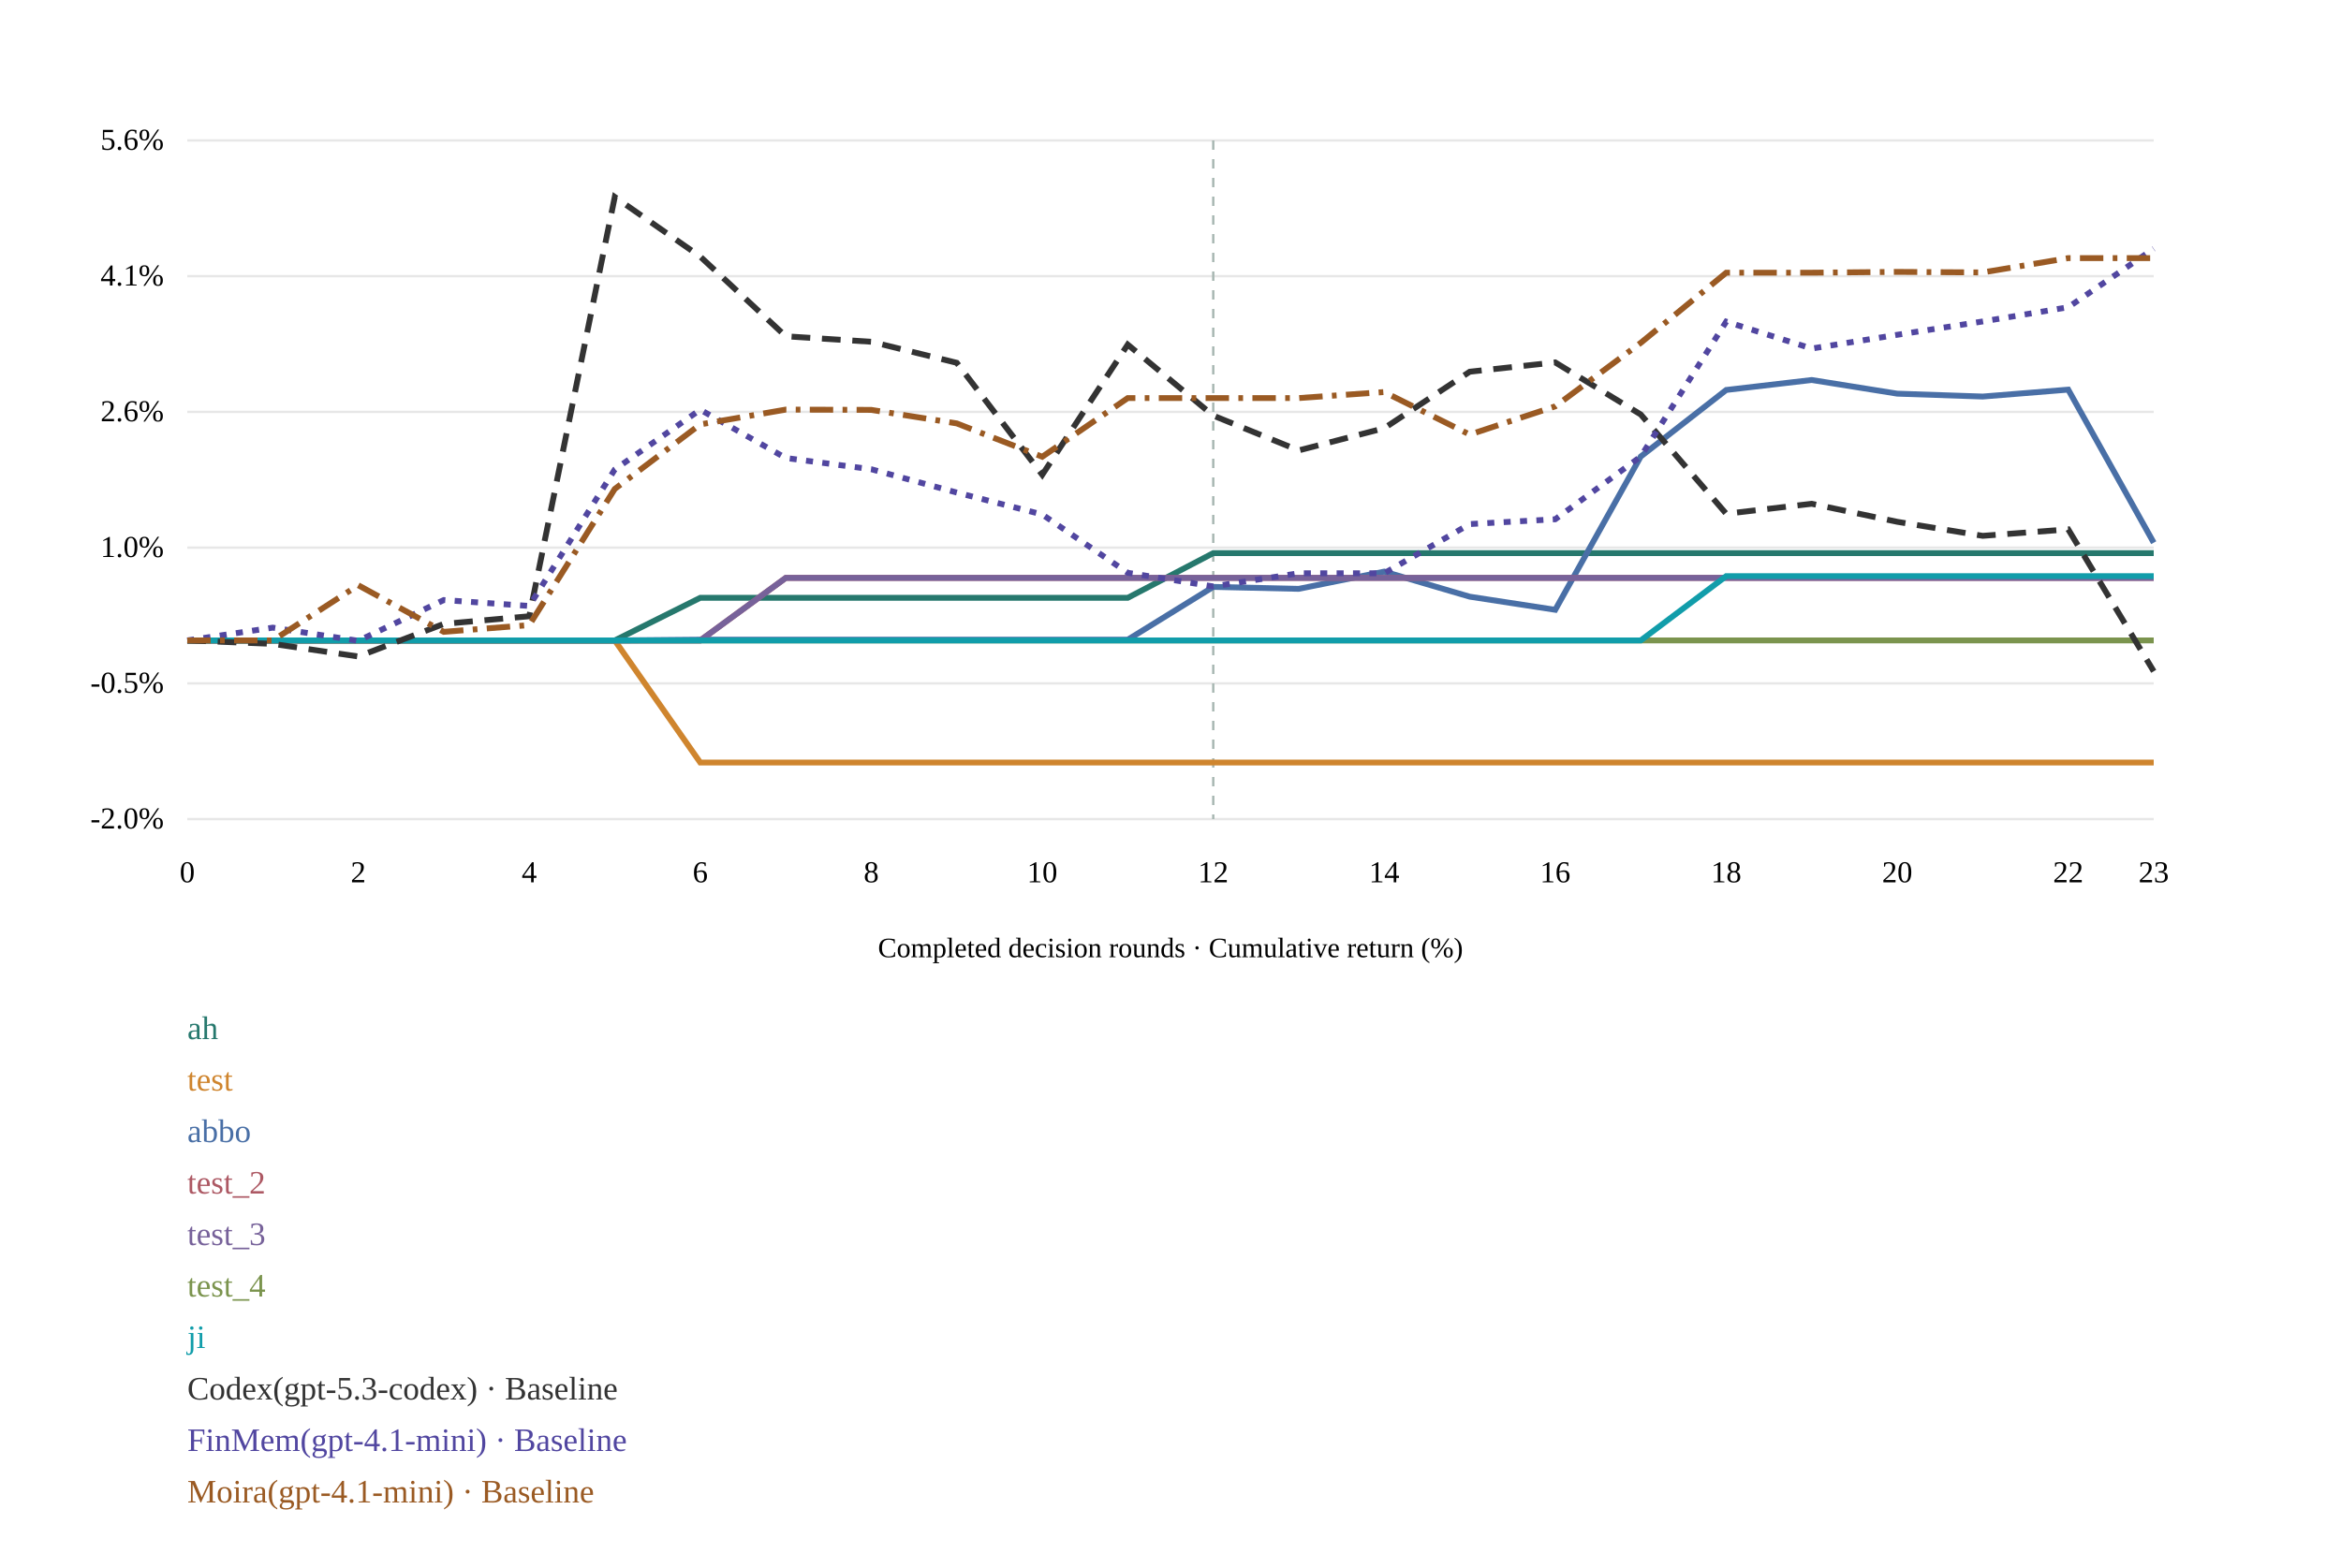
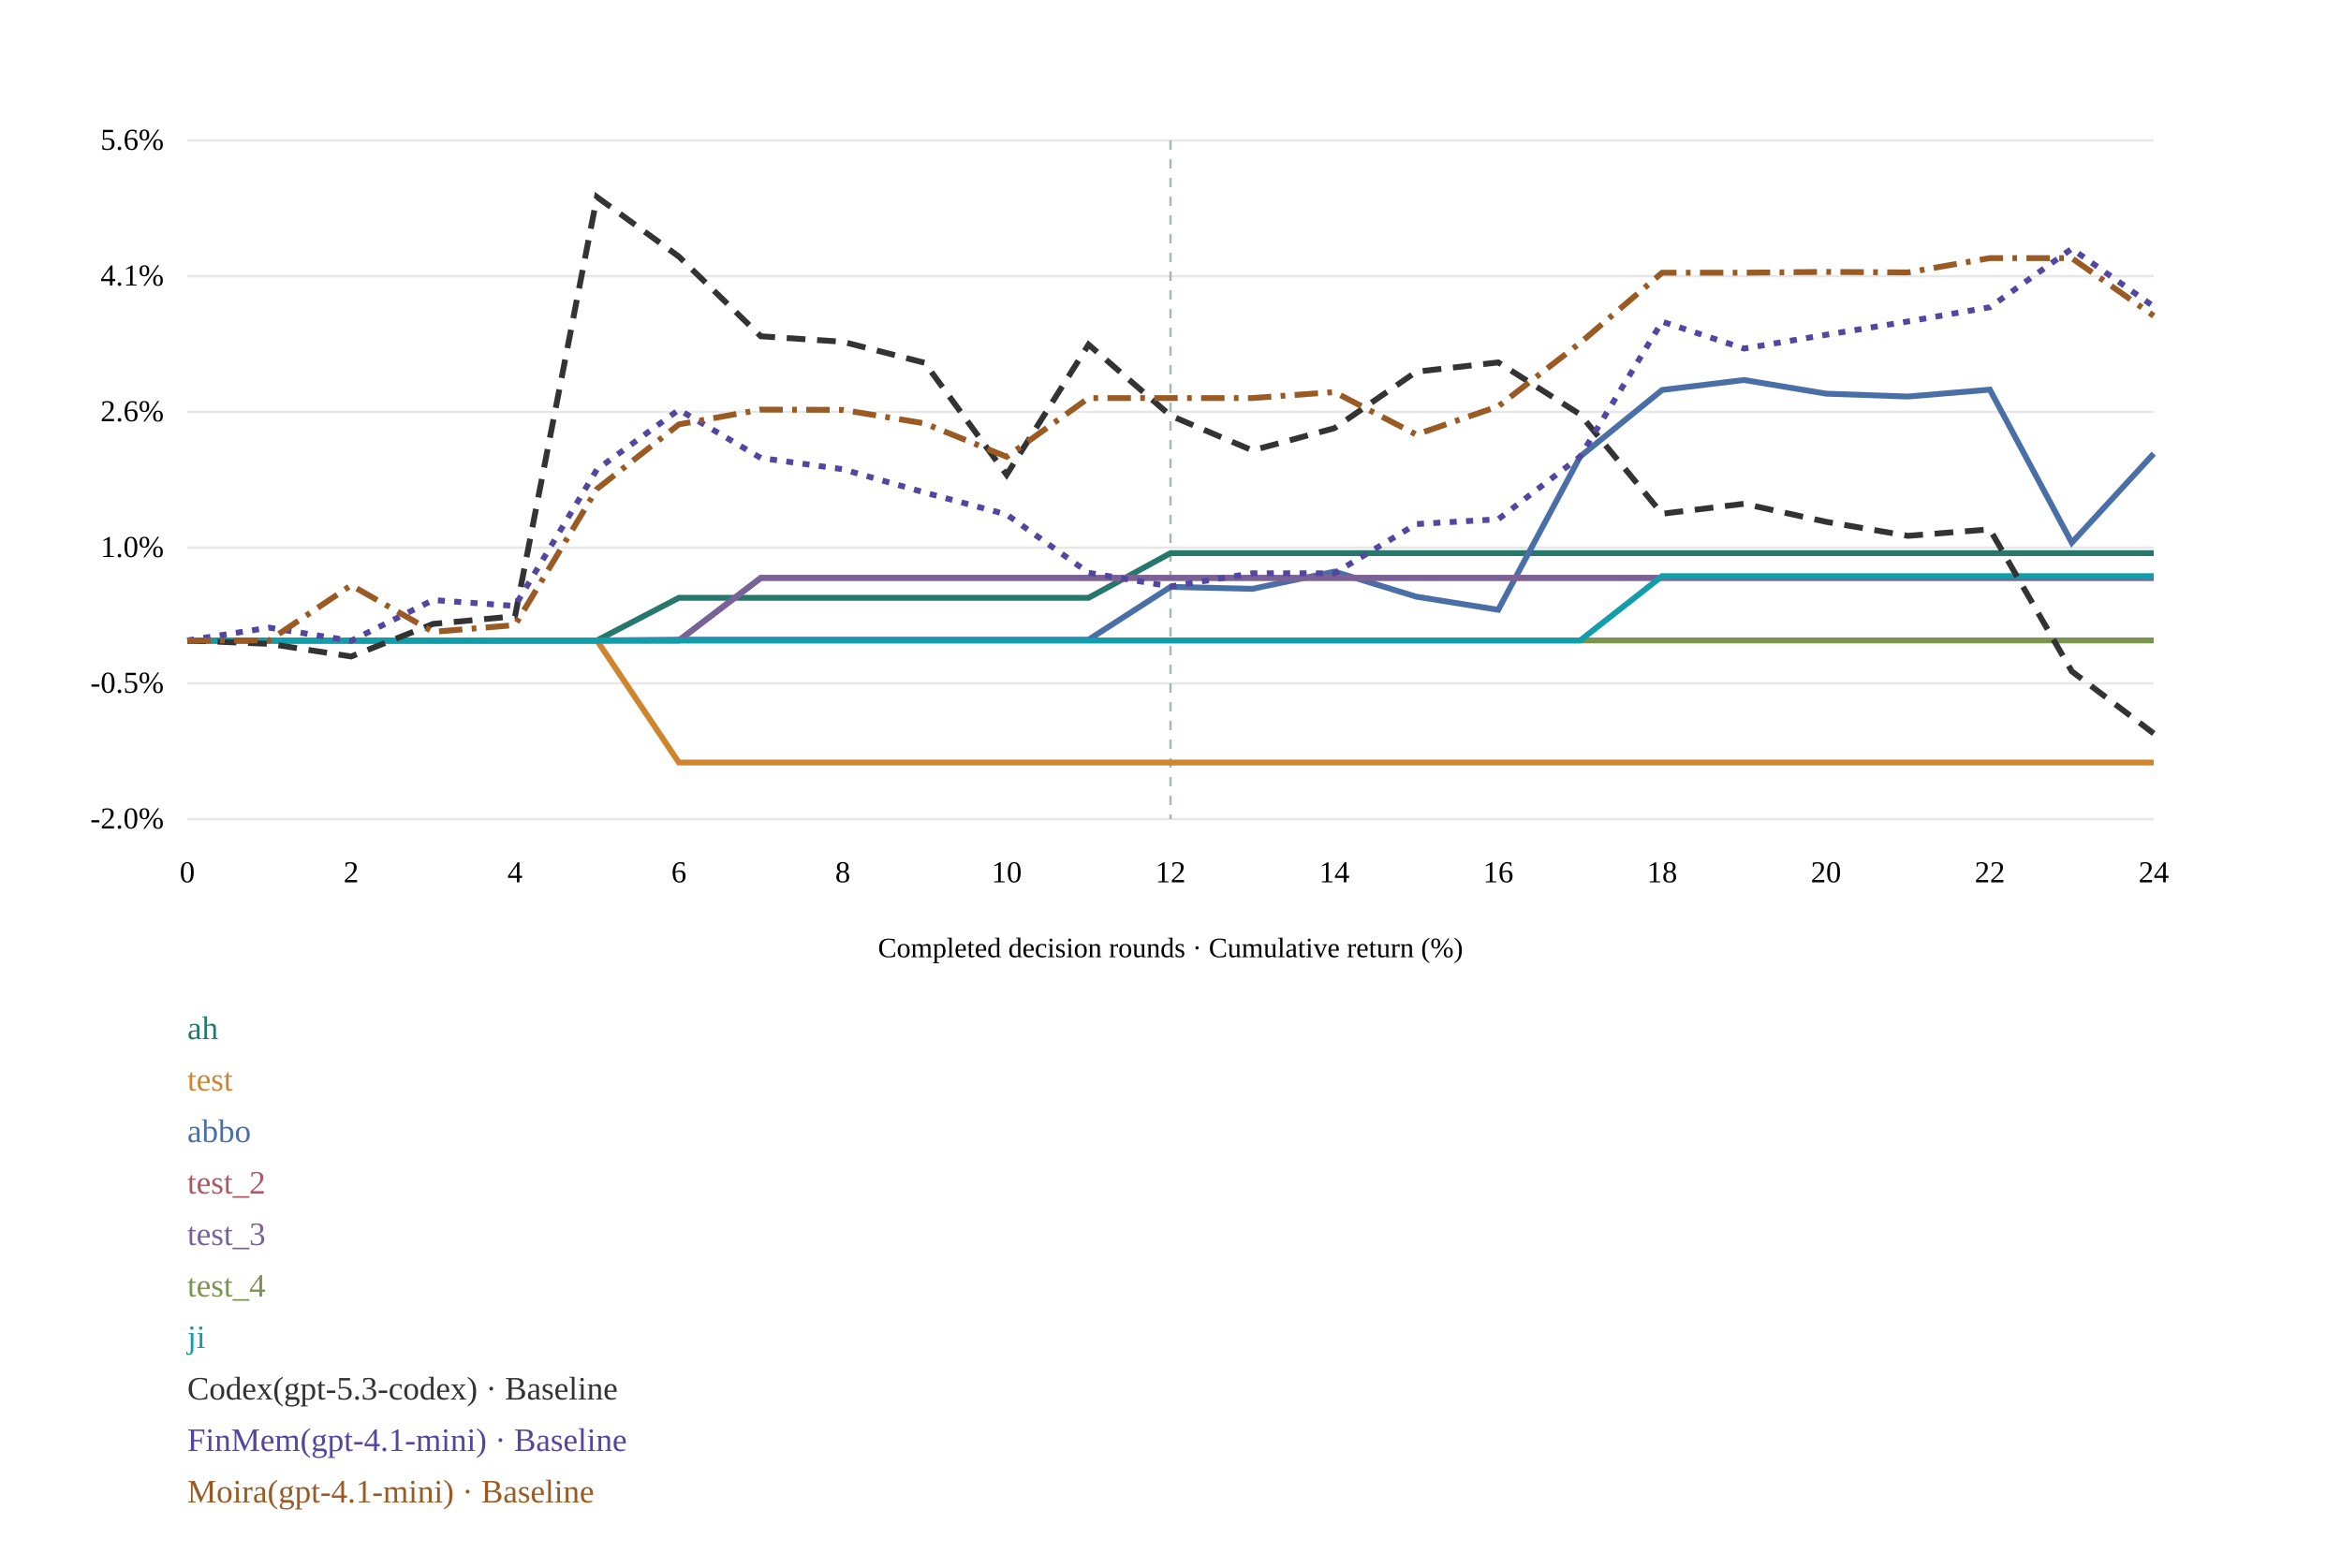
<svg xmlns="http://www.w3.org/2000/svg" viewBox="0 0 1000 670" role="img">
  <rect width="100%" height="100%" fill="white" />
  <path d="M80 350.0H920" stroke="#e7e7e7" />
  <text x="70" y="354.0" text-anchor="end" font-size="13">-2.0%</text>
  <path d="M80 292.0H920" stroke="#e7e7e7" />
  <text x="70" y="296.0" text-anchor="end" font-size="13">-0.5%</text>
  <path d="M80 234.0H920" stroke="#e7e7e7" />
  <text x="70" y="238.0" text-anchor="end" font-size="13">1.0%</text>
  <path d="M80 176.0H920" stroke="#e7e7e7" />
  <text x="70" y="180.0" text-anchor="end" font-size="13">2.6%</text>
  <path d="M80 118.0H920" stroke="#e7e7e7" />
  <text x="70" y="122.0" text-anchor="end" font-size="13">4.1%</text>
  <path d="M80 60H920" stroke="#e7e7e7" />
  <text x="70" y="64" text-anchor="end" font-size="13">5.6%</text>
  <path d="M80 273.646H920" stroke="#aaa" />
  <text x="80.0" y="377" text-anchor="middle" font-size="13">0</text>
-   <text x="153.043" y="377" text-anchor="middle" font-size="13">2</text>
-   <text x="226.087" y="377" text-anchor="middle" font-size="13">4</text>
-   <text x="299.13" y="377" text-anchor="middle" font-size="13">6</text>
-   <text x="372.174" y="377" text-anchor="middle" font-size="13">8</text>
-   <text x="445.217" y="377" text-anchor="middle" font-size="13">10</text>
-   <text x="518.261" y="377" text-anchor="middle" font-size="13">12</text>
-   <text x="591.304" y="377" text-anchor="middle" font-size="13">14</text>
-   <text x="664.348" y="377" text-anchor="middle" font-size="13">16</text>
-   <text x="737.391" y="377" text-anchor="middle" font-size="13">18</text>
-   <text x="810.435" y="377" text-anchor="middle" font-size="13">20</text>
-   <text x="883.478" y="377" text-anchor="middle" font-size="13">22</text>
-   <text x="920.0" y="377" text-anchor="middle" font-size="13">23</text>
-   <path d="M518.261 60V350" stroke="#a8b7b2" stroke-dasharray="4 4" />
+   <text x="150.0" y="377" text-anchor="middle" font-size="13">2</text>
+   <text x="220.0" y="377" text-anchor="middle" font-size="13">4</text>
+   <text x="290.0" y="377" text-anchor="middle" font-size="13">6</text>
+   <text x="360.0" y="377" text-anchor="middle" font-size="13">8</text>
+   <text x="430.0" y="377" text-anchor="middle" font-size="13">10</text>
+   <text x="500.0" y="377" text-anchor="middle" font-size="13">12</text>
+   <text x="570.0" y="377" text-anchor="middle" font-size="13">14</text>
+   <text x="640.0" y="377" text-anchor="middle" font-size="13">16</text>
+   <text x="710.0" y="377" text-anchor="middle" font-size="13">18</text>
+   <text x="780.0" y="377" text-anchor="middle" font-size="13">20</text>
+   <text x="850.0" y="377" text-anchor="middle" font-size="13">22</text>
+   <text x="920.0" y="377" text-anchor="middle" font-size="13">24</text>
+   <path d="M500.0 60V350" stroke="#a8b7b2" stroke-dasharray="4 4" />
  <text x="500" y="409" text-anchor="middle">Completed decision rounds · Cumulative return (%)</text>
-   <polyline points="80.00,273.65 116.52,273.65 153.04,273.65 189.57,273.65 226.09,273.65 262.61,273.65 299.13,255.44 335.65,255.44 372.17,255.44 408.70,255.44 445.22,255.44 481.74,255.44 518.26,236.35 554.78,236.35 591.30,236.35 627.83,236.35 664.35,236.35 700.87,236.35 737.39,236.35 773.91,236.35 810.43,236.35 846.96,236.35 883.48,236.35 920.00,236.35" fill="none" stroke="#26786d" stroke-width="2.5" stroke-dasharray="none" />
+   <polyline points="80.00,273.65 115.00,273.65 150.00,273.65 185.00,273.65 220.00,273.65 255.00,273.65 290.00,255.44 325.00,255.44 360.00,255.44 395.00,255.44 430.00,255.44 465.00,255.44 500.00,236.35 535.00,236.35 570.00,236.35 605.00,236.35 640.00,236.35 675.00,236.35 710.00,236.35 745.00,236.35 780.00,236.35 815.00,236.35 850.00,236.35 885.00,236.35 920.00,236.35" fill="none" stroke="#26786d" stroke-width="2.5" stroke-dasharray="none" />
  <text x="80" y="444" fill="#26786d" font-size="14">ah</text>
-   <polyline points="80.00,273.65 116.52,273.65 153.04,273.65 189.57,273.65 226.09,273.65 262.61,273.65 299.13,325.83 335.65,325.83 372.17,325.83 408.70,325.83 445.22,325.83 481.74,325.83 518.26,325.83 554.78,325.83 591.30,325.83 627.83,325.83 664.35,325.83 700.87,325.83 737.39,325.83 773.91,325.83 810.43,325.83 846.96,325.83 883.48,325.83 920.00,325.83" fill="none" stroke="#cf852e" stroke-width="2.5" stroke-dasharray="none" />
+   <polyline points="80.00,273.65 115.00,273.65 150.00,273.65 185.00,273.65 220.00,273.65 255.00,273.65 290.00,325.83 325.00,325.83 360.00,325.83 395.00,325.83 430.00,325.83 465.00,325.83 500.00,325.83 535.00,325.83 570.00,325.83 605.00,325.83 640.00,325.83 675.00,325.83 710.00,325.83 745.00,325.83 780.00,325.83 815.00,325.83 850.00,325.83 885.00,325.83 920.00,325.83" fill="none" stroke="#cf852e" stroke-width="2.5" stroke-dasharray="none" />
  <text x="80" y="466" fill="#cf852e" font-size="14">test</text>
-   <polyline points="80.00,273.65 116.52,273.65 153.04,273.65 189.57,273.65 226.09,273.65 262.61,273.65 299.13,273.33 335.65,273.33 372.17,273.33 408.70,273.33 445.22,273.33 481.74,273.33 518.26,250.78 554.78,251.61 591.30,244.24 627.83,254.96 664.35,260.56 700.87,195.08 737.39,166.63 773.91,162.37 810.43,168.21 846.96,169.44 883.48,166.49 920.00,231.89" fill="none" stroke="#496fa6" stroke-width="2.5" stroke-dasharray="none" />
+   <polyline points="80.00,273.65 115.00,273.65 150.00,273.65 185.00,273.65 220.00,273.65 255.00,273.65 290.00,273.33 325.00,273.33 360.00,273.33 395.00,273.33 430.00,273.33 465.00,273.33 500.00,250.78 535.00,251.61 570.00,244.24 605.00,254.96 640.00,260.56 675.00,195.08 710.00,166.63 745.00,162.37 780.00,168.21 815.00,169.44 850.00,166.49 885.00,231.89 920.00,193.84" fill="none" stroke="#496fa6" stroke-width="2.5" stroke-dasharray="none" />
  <text x="80" y="488" fill="#496fa6" font-size="14">abbo</text>
-   <polyline points="80.00,273.65 116.52,273.65 153.04,273.65 189.57,273.65 226.09,273.65 262.61,273.65 299.13,273.65 335.65,246.93 372.17,246.93 408.70,246.93 445.22,246.93 481.74,246.93 518.26,246.93 554.78,246.93 591.30,246.93 627.83,246.93 664.35,246.93 700.87,246.93 737.39,246.93 773.91,246.93 810.43,246.93 846.96,246.93 883.48,246.93 920.00,246.93" fill="none" stroke="#ad5964" stroke-width="2.5" stroke-dasharray="none" />
+   <polyline points="80.00,273.65 115.00,273.65 150.00,273.65 185.00,273.65 220.00,273.65 255.00,273.65 290.00,273.65 325.00,246.93 360.00,246.93 395.00,246.93 430.00,246.93 465.00,246.93 500.00,246.93 535.00,246.93 570.00,246.93 605.00,246.93 640.00,246.93 675.00,246.93 710.00,246.93 745.00,246.93 780.00,246.93 815.00,246.93 850.00,246.93 885.00,246.93 920.00,246.93" fill="none" stroke="#ad5964" stroke-width="2.5" stroke-dasharray="none" />
  <text x="80" y="510" fill="#ad5964" font-size="14">test_2</text>
-   <polyline points="80.00,273.65 116.52,273.65 153.04,273.65 189.57,273.65 226.09,273.65 262.61,273.65 299.13,273.65 335.65,246.93 372.17,246.93 408.70,246.93 445.22,246.93 481.74,246.93 518.26,246.93 554.78,246.93 591.30,246.93 627.83,246.93 664.35,246.93 700.87,246.93 737.39,246.93 773.91,246.93 810.43,246.93 846.96,246.93 883.48,246.93 920.00,246.93" fill="none" stroke="#77629a" stroke-width="2.5" stroke-dasharray="none" />
+   <polyline points="80.00,273.65 115.00,273.65 150.00,273.65 185.00,273.65 220.00,273.65 255.00,273.65 290.00,273.65 325.00,246.93 360.00,246.93 395.00,246.93 430.00,246.93 465.00,246.93 500.00,246.93 535.00,246.93 570.00,246.93 605.00,246.93 640.00,246.93 675.00,246.93 710.00,246.93 745.00,246.93 780.00,246.93 815.00,246.93 850.00,246.93 885.00,246.93 920.00,246.93" fill="none" stroke="#77629a" stroke-width="2.5" stroke-dasharray="none" />
  <text x="80" y="532" fill="#77629a" font-size="14">test_3</text>
-   <polyline points="80.00,273.65 116.52,273.65 153.04,273.65 189.57,273.65 226.09,273.65 262.61,273.65 299.13,273.65 335.65,273.65 372.17,273.65 408.70,273.65 445.22,273.65 481.74,273.65 518.26,273.65 554.78,273.65 591.30,273.65 627.83,273.65 664.35,273.65 700.87,273.65 737.39,273.65 773.91,273.65 810.43,273.65 846.96,273.65 883.48,273.65 920.00,273.65" fill="none" stroke="#7b944e" stroke-width="2.5" stroke-dasharray="none" />
+   <polyline points="80.00,273.65 115.00,273.65 150.00,273.65 185.00,273.65 220.00,273.65 255.00,273.65 290.00,273.65 325.00,273.65 360.00,273.65 395.00,273.65 430.00,273.65 465.00,273.65 500.00,273.65 535.00,273.65 570.00,273.65 605.00,273.65 640.00,273.65 675.00,273.65 710.00,273.65 745.00,273.65 780.00,273.65 815.00,273.65 850.00,273.65 885.00,273.65 920.00,273.65" fill="none" stroke="#7b944e" stroke-width="2.5" stroke-dasharray="none" />
  <text x="80" y="554" fill="#7b944e" font-size="14">test_4</text>
-   <polyline points="80.00,273.65 116.52,273.65 153.04,273.65 189.57,273.65 226.09,273.65 262.61,273.65 299.13,273.65 335.65,273.65 372.17,273.65 408.70,273.65 445.22,273.65 481.74,273.65 518.26,273.65 554.78,273.65 591.30,273.65 627.83,273.65 664.35,273.65 700.87,273.65 737.39,246.17 773.91,246.17 810.43,246.17 846.96,246.17 883.48,246.17 920.00,246.17" fill="none" stroke="#119daa" stroke-width="2.5" stroke-dasharray="none" />
+   <polyline points="80.00,273.65 115.00,273.65 150.00,273.65 185.00,273.65 220.00,273.65 255.00,273.65 290.00,273.65 325.00,273.65 360.00,273.65 395.00,273.65 430.00,273.65 465.00,273.65 500.00,273.65 535.00,273.65 570.00,273.65 605.00,273.65 640.00,273.65 675.00,273.65 710.00,246.17 745.00,246.17 780.00,246.17 815.00,246.17 850.00,246.17 885.00,246.17 920.00,246.17" fill="none" stroke="#119daa" stroke-width="2.5" stroke-dasharray="none" />
  <text x="80" y="576" fill="#119daa" font-size="14">ji</text>
-   <polyline points="80.00,273.65 116.52,275.12 153.04,280.51 189.57,266.59 226.09,263.32 262.61,84.17 299.13,109.65 335.65,143.69 372.17,146.03 408.70,155.02 445.22,202.86 481.74,147.24 518.26,177.58 554.78,192.46 591.30,182.97 627.83,158.83 664.35,154.86 700.87,177.10 737.39,219.53 773.91,215.26 810.43,222.96 846.96,228.96 883.48,226.19 920.00,286.85" fill="none" stroke="#333" stroke-width="2.5" stroke-dasharray="8 5" />
+   <polyline points="80.00,273.65 115.00,275.12 150.00,280.51 185.00,266.59 220.00,263.32 255.00,84.17 290.00,109.65 325.00,143.69 360.00,146.03 395.00,155.02 430.00,202.86 465.00,147.24 500.00,177.58 535.00,192.46 570.00,182.97 605.00,158.83 640.00,154.86 675.00,177.10 710.00,219.53 745.00,215.26 780.00,222.96 815.00,228.96 850.00,226.19 885.00,286.85 920.00,313.42" fill="none" stroke="#333" stroke-width="2.5" stroke-dasharray="8 5" />
  <text x="80" y="598" fill="#333" font-size="14">Codex(gpt-5.3-codex) · Baseline</text>
-   <polyline points="80.00,273.65 116.52,268.19 153.04,273.81 189.57,256.40 226.09,258.92 262.61,200.61 299.13,175.06 335.65,195.70 372.17,200.50 408.70,210.46 445.22,219.83 481.74,244.75 518.26,250.58 554.78,244.95 591.30,244.95 627.83,223.93 664.35,221.88 700.87,195.08 737.39,137.43 773.91,148.93 810.43,143.06 846.96,137.36 883.48,131.28 920.00,106.27" fill="none" stroke="#5146a0" stroke-width="2.5" stroke-dasharray="3 4" />
+   <polyline points="80.00,273.65 115.00,268.19 150.00,273.81 185.00,256.40 220.00,258.92 255.00,200.61 290.00,175.06 325.00,195.70 360.00,200.50 395.00,210.46 430.00,219.83 465.00,244.75 500.00,250.58 535.00,244.95 570.00,244.95 605.00,223.93 640.00,221.88 675.00,195.08 710.00,137.43 745.00,148.93 780.00,143.06 815.00,137.36 850.00,131.28 885.00,106.27 920.00,130.96" fill="none" stroke="#5146a0" stroke-width="2.5" stroke-dasharray="3 4" />
  <text x="80" y="620" fill="#5146a0" font-size="14">FinMem(gpt-4.1-mini) · Baseline</text>
-   <polyline points="80.00,273.65 116.52,273.65 153.04,250.08 189.57,269.98 226.09,267.10 262.61,208.92 299.13,181.34 335.65,175.02 372.17,175.14 408.70,180.92 445.22,195.17 481.74,170.09 518.26,170.09 554.78,170.09 591.30,167.52 627.83,185.69 664.35,173.63 700.87,146.50 737.39,116.52 773.91,116.52 810.43,116.18 846.96,116.41 883.48,110.29 920.00,110.29" fill="none" stroke="#9a5a23" stroke-width="2.5" stroke-dasharray="10 4 2 4" />
+   <polyline points="80.00,273.65 115.00,273.65 150.00,250.08 185.00,269.98 220.00,267.10 255.00,208.92 290.00,181.34 325.00,175.02 360.00,175.14 395.00,180.92 430.00,195.17 465.00,170.09 500.00,170.09 535.00,170.09 570.00,167.52 605.00,185.69 640.00,173.63 675.00,146.50 710.00,116.52 745.00,116.52 780.00,116.18 815.00,116.41 850.00,110.29 885.00,110.29 920.00,134.95" fill="none" stroke="#9a5a23" stroke-width="2.5" stroke-dasharray="10 4 2 4" />
  <text x="80" y="642" fill="#9a5a23" font-size="14">Moira(gpt-4.1-mini) · Baseline</text>
</svg>
